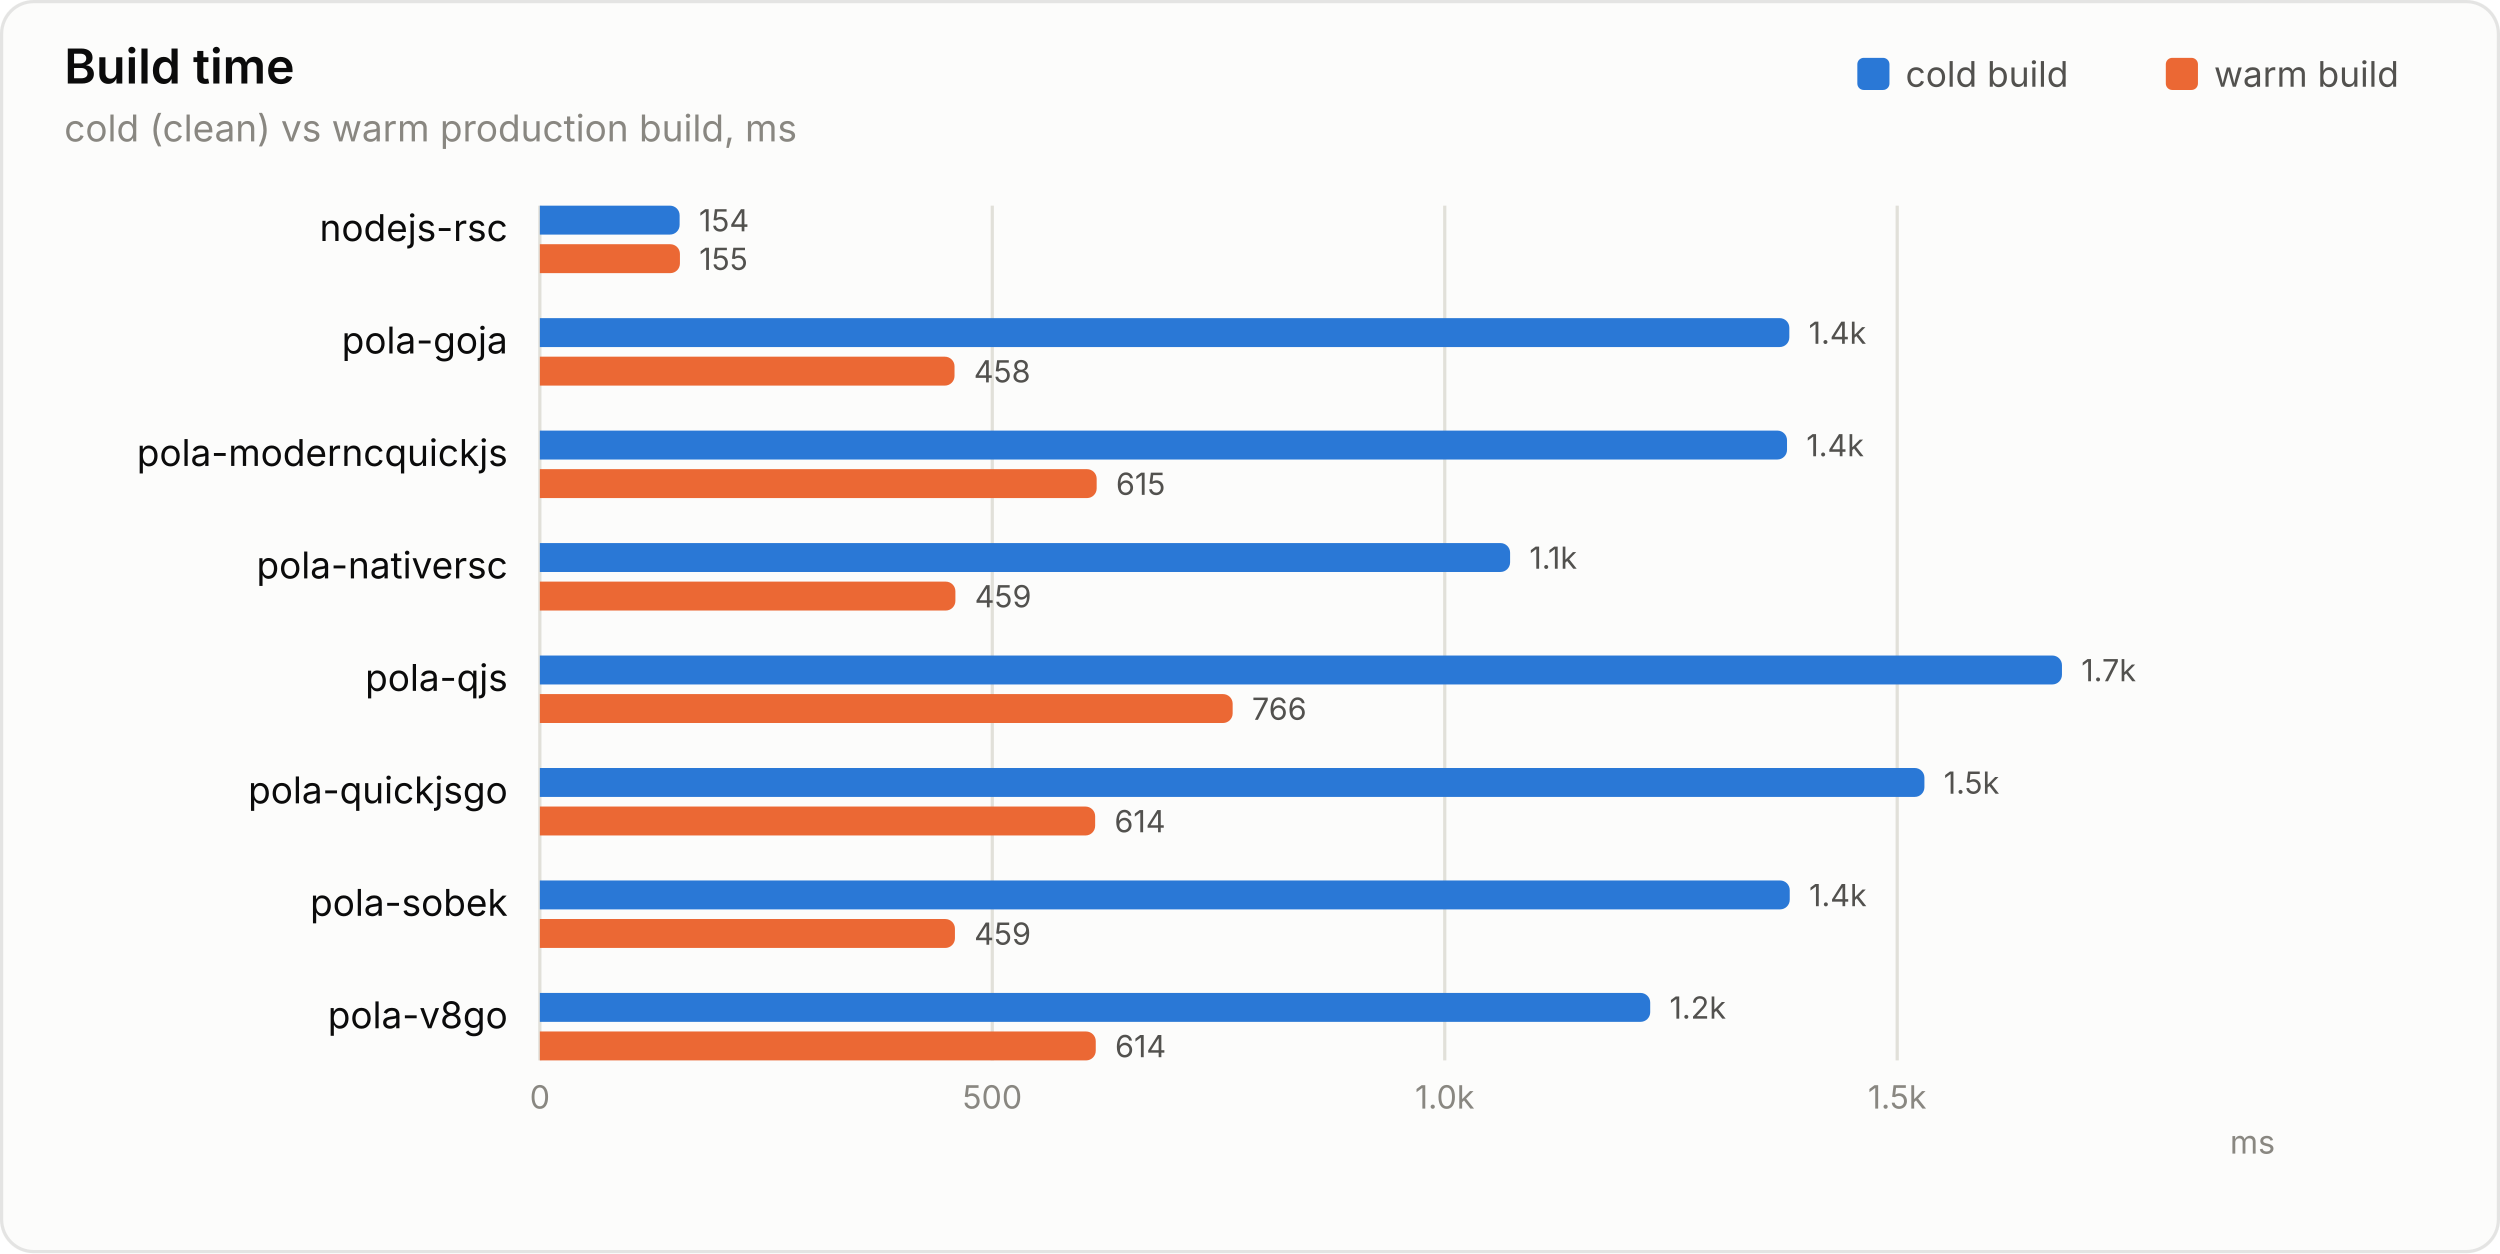
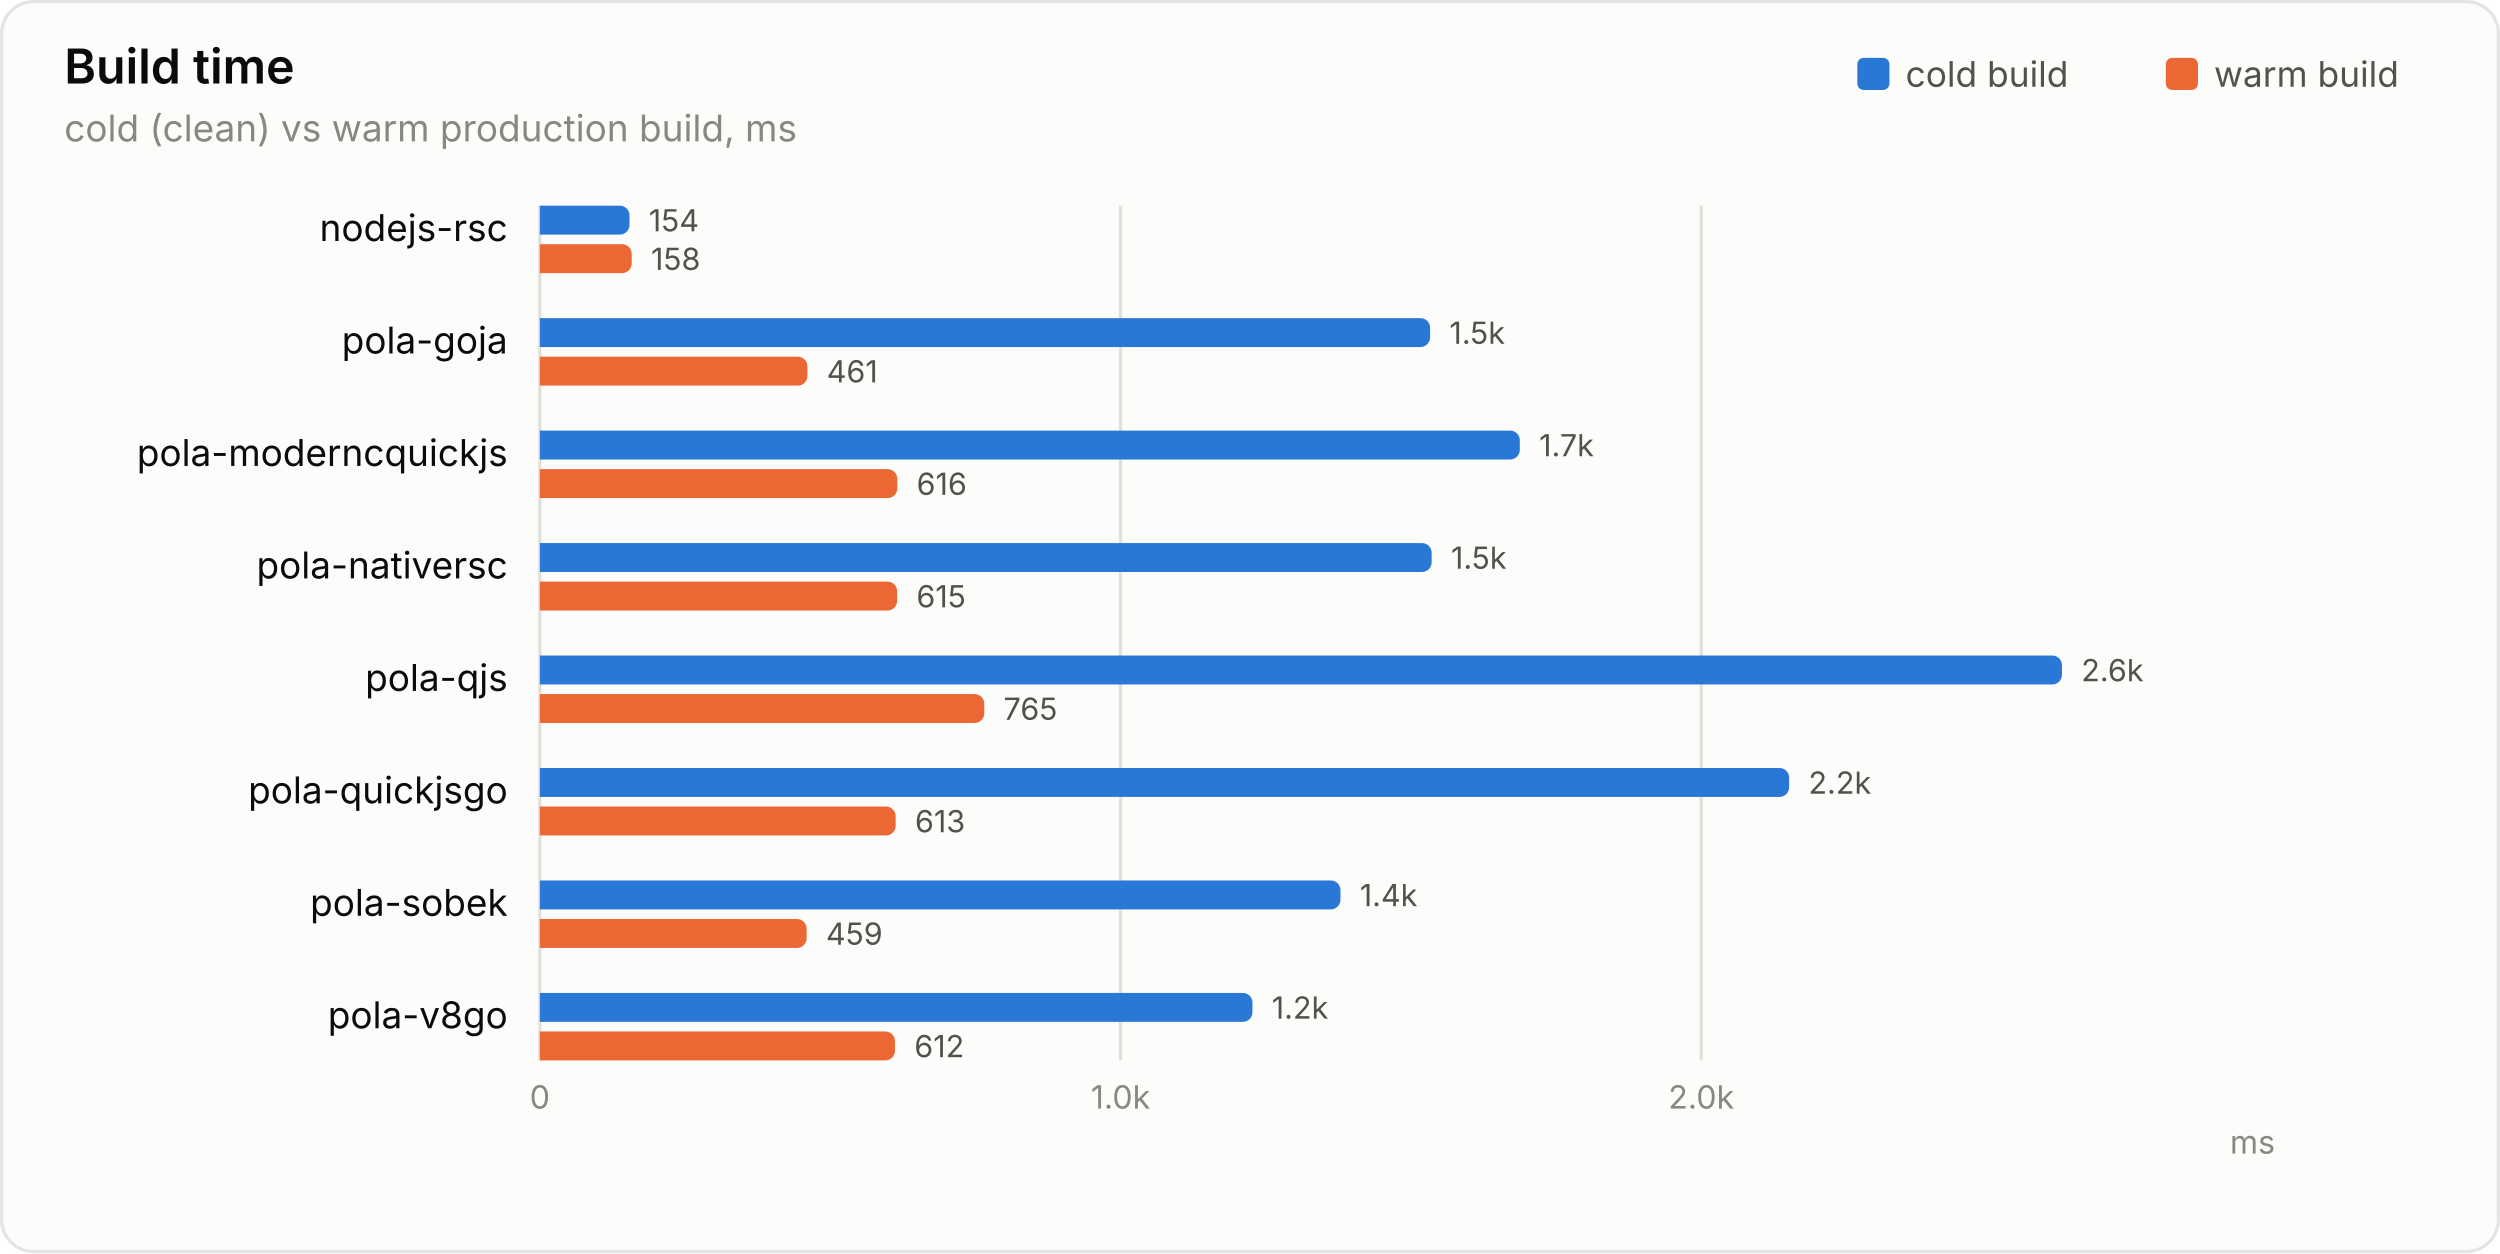
<svg xmlns="http://www.w3.org/2000/svg" width="778" height="390" viewBox="0 0 778 390" font-family="system-ui, -apple-system, &quot;Segoe UI&quot;, sans-serif">
  <rect x="0" y="0" width="778" height="390" rx="10" fill="#fcfcfb" />
  <rect x="0.5" y="0.5" width="777" height="389" rx="10" fill="none" stroke="rgba(11,11,11,0.10)" />
  <text x="20" y="26" font-size="15" font-weight="600" fill="#0b0b0b">Build time</text>
  <text x="20" y="44" font-size="11.5" fill="#898781">cold (clean) vs warm production build, ms</text>
  <g>
    <rect x="674" y="18" width="10" height="10" rx="2" fill="#eb6834" />
    <text x="689" y="27" font-size="11" fill="#52514e">warm build</text>
    <rect x="578" y="18" width="10" height="10" rx="2" fill="#2a78d6" />
    <text x="593" y="27" font-size="11" fill="#52514e">cold build</text>
  </g>
  <g transform="translate(20,64)">
    <line x1="148" y1="0" x2="148" y2="266" stroke="#e1e0d9" />
    <text x="148" y="281" font-size="10" fill="#898781" text-anchor="middle" font-variant-numeric="tabular-nums">0</text>
-     <line x1="288.803" y1="0" x2="288.803" y2="266" stroke="#e1e0d9" />
-     <text x="288.803" y="281" font-size="10" fill="#898781" text-anchor="middle" font-variant-numeric="tabular-nums">500</text>
-     <line x1="429.605" y1="0" x2="429.605" y2="266" stroke="#e1e0d9" />
-     <text x="429.605" y="281" font-size="10" fill="#898781" text-anchor="middle" font-variant-numeric="tabular-nums">1.0k</text>
-     <line x1="570.408" y1="0" x2="570.408" y2="266" stroke="#e1e0d9" />
-     <text x="570.408" y="281" font-size="10" fill="#898781" text-anchor="middle" font-variant-numeric="tabular-nums">1.5k</text>
+     <line x1="328.71" y1="0" x2="328.71" y2="266" stroke="#e1e0d9" />
+     <text x="328.71" y="281" font-size="10" fill="#898781" text-anchor="middle" font-variant-numeric="tabular-nums">1.0k</text>
+     <line x1="509.42" y1="0" x2="509.42" y2="266" stroke="#e1e0d9" />
+     <text x="509.42" y="281" font-size="10" fill="#898781" text-anchor="middle" font-variant-numeric="tabular-nums">2.0k</text>
    <text x="688" y="295" font-size="10" fill="#898781" text-anchor="end">ms</text>
    <text x="138" y="11" font-size="11.5" fill="#0b0b0b" text-anchor="end">nodejs-rsc</text>
-     <path d="M148,0 h40.501 a3,3 0 0 1 3,3 v3 a3,3 0 0 1 -3,3 h-40.501 Z" fill="#2a78d6" />
-     <text x="197.501" y="8" font-size="9.5" fill="#52514e" font-variant-numeric="tabular-nums">154</text>
-     <path d="M148,12 h40.595 a3,3 0 0 1 3,3 v3 a3,3 0 0 1 -3,3 h-40.595 Z" fill="#eb6834" />
-     <text x="197.595" y="20" font-size="9.5" fill="#52514e" font-variant-numeric="tabular-nums">155</text>
+     <path d="M148,0 h24.899 a3,3 0 0 1 3,3 v3 a3,3 0 0 1 -3,3 h-24.899 Z" fill="#2a78d6" />
+     <text x="181.899" y="8" font-size="9.5" fill="#52514e" font-variant-numeric="tabular-nums">154</text>
+     <path d="M148,12 h25.587 a3,3 0 0 1 3,3 v3 a3,3 0 0 1 -3,3 h-25.587 Z" fill="#eb6834" />
+     <text x="182.587" y="20" font-size="9.5" fill="#52514e" font-variant-numeric="tabular-nums">158</text>
    <text x="138" y="46" font-size="11.5" fill="#0b0b0b" text-anchor="end">pola-goja</text>
-     <path d="M148,35 h385.84 a3,3 0 0 1 3,3 v3 a3,3 0 0 1 -3,3 h-385.84 Z" fill="#2a78d6" />
-     <text x="542.84" y="43" font-size="9.5" fill="#52514e" font-variant-numeric="tabular-nums">1.4k</text>
-     <path d="M148,47 h126.05 a3,3 0 0 1 3,3 v3 a3,3 0 0 1 -3,3 h-126.05 Z" fill="#eb6834" />
-     <text x="283.05" y="55" font-size="9.5" fill="#52514e" font-variant-numeric="tabular-nums">458</text>
+     <path d="M148,35 h274.044 a3,3 0 0 1 3,3 v3 a3,3 0 0 1 -3,3 h-274.044 Z" fill="#2a78d6" />
+     <text x="431.044" y="43" font-size="9.5" fill="#52514e" font-variant-numeric="tabular-nums">1.5k</text>
+     <path d="M148,47 h80.262 a3,3 0 0 1 3,3 v3 a3,3 0 0 1 -3,3 h-80.262 Z" fill="#eb6834" />
+     <text x="237.262" y="55" font-size="9.5" fill="#52514e" font-variant-numeric="tabular-nums">461</text>
    <text x="138" y="81" font-size="11.5" fill="#0b0b0b" text-anchor="end">pola-moderncquickjs</text>
-     <path d="M148,70 h385.122 a3,3 0 0 1 3,3 v3 a3,3 0 0 1 -3,3 h-385.122 Z" fill="#2a78d6" />
-     <text x="542.122" y="78" font-size="9.5" fill="#52514e" font-variant-numeric="tabular-nums">1.4k</text>
-     <path d="M148,82 h170.284 a3,3 0 0 1 3,3 v3 a3,3 0 0 1 -3,3 h-170.284 Z" fill="#eb6834" />
-     <text x="327.284" y="90" font-size="9.5" fill="#52514e" font-variant-numeric="tabular-nums">615</text>
+     <path d="M148,70 h301.964 a3,3 0 0 1 3,3 v3 a3,3 0 0 1 -3,3 h-301.964 Z" fill="#2a78d6" />
+     <text x="458.964" y="78" font-size="9.5" fill="#52514e" font-variant-numeric="tabular-nums">1.7k</text>
+     <path d="M148,82 h108.238 a3,3 0 0 1 3,3 v3 a3,3 0 0 1 -3,3 h-108.238 Z" fill="#eb6834" />
+     <text x="265.238" y="90" font-size="9.5" fill="#52514e" font-variant-numeric="tabular-nums">616</text>
    <text x="138" y="116" font-size="11.5" fill="#0b0b0b" text-anchor="end">pola-nativersc</text>
-     <path d="M148,105 h298.942 a3,3 0 0 1 3,3 v3 a3,3 0 0 1 -3,3 h-298.942 Z" fill="#2a78d6" />
-     <text x="455.942" y="113" font-size="9.5" fill="#52514e" font-variant-numeric="tabular-nums">1.1k</text>
-     <path d="M148,117 h126.32 a3,3 0 0 1 3,3 v3 a3,3 0 0 1 -3,3 h-126.32 Z" fill="#eb6834" />
-     <text x="283.32" y="125" font-size="9.5" fill="#52514e" font-variant-numeric="tabular-nums">459</text>
+     <path d="M148,105 h274.53 a3,3 0 0 1 3,3 v3 a3,3 0 0 1 -3,3 h-274.53 Z" fill="#2a78d6" />
+     <text x="431.53" y="113" font-size="9.5" fill="#52514e" font-variant-numeric="tabular-nums">1.5k</text>
+     <path d="M148,117 h108.18 a3,3 0 0 1 3,3 v3 a3,3 0 0 1 -3,3 h-108.18 Z" fill="#eb6834" />
+     <text x="265.18" y="125" font-size="9.5" fill="#52514e" font-variant-numeric="tabular-nums">615</text>
    <text x="138" y="151" font-size="11.5" fill="#0b0b0b" text-anchor="end">pola-qjs</text>
    <path d="M148,140 h470.684 a3,3 0 0 1 3,3 v3 a3,3 0 0 1 -3,3 h-470.684 Z" fill="#2a78d6" />
-     <text x="627.684" y="148" font-size="9.5" fill="#52514e" font-variant-numeric="tabular-nums">1.7k</text>
-     <path d="M148,152 h212.604 a3,3 0 0 1 3,3 v3 a3,3 0 0 1 -3,3 h-212.604 Z" fill="#eb6834" />
-     <text x="369.604" y="160" font-size="9.5" fill="#52514e" font-variant-numeric="tabular-nums">766</text>
+     <text x="627.684" y="148" font-size="9.5" fill="#52514e" font-variant-numeric="tabular-nums">2.6k</text>
+     <path d="M148,152 h135.307 a3,3 0 0 1 3,3 v3 a3,3 0 0 1 -3,3 h-135.307 Z" fill="#eb6834" />
+     <text x="292.307" y="160" font-size="9.5" fill="#52514e" font-variant-numeric="tabular-nums">765</text>
    <text x="138" y="186" font-size="11.5" fill="#0b0b0b" text-anchor="end">pola-quickjsgo</text>
-     <path d="M148,175 h427.878 a3,3 0 0 1 3,3 v3 a3,3 0 0 1 -3,3 h-427.878 Z" fill="#2a78d6" />
-     <text x="584.878" y="183" font-size="9.5" fill="#52514e" font-variant-numeric="tabular-nums">1.5k</text>
-     <path d="M148,187 h169.811 a3,3 0 0 1 3,3 v3 a3,3 0 0 1 -3,3 h-169.811 Z" fill="#eb6834" />
-     <text x="326.811" y="195" font-size="9.5" fill="#52514e" font-variant-numeric="tabular-nums">614</text>
+     <path d="M148,175 h385.784 a3,3 0 0 1 3,3 v3 a3,3 0 0 1 -3,3 h-385.784 Z" fill="#2a78d6" />
+     <text x="542.784" y="183" font-size="9.5" fill="#52514e" font-variant-numeric="tabular-nums">2.2k</text>
+     <path d="M148,187 h107.736 a3,3 0 0 1 3,3 v3 a3,3 0 0 1 -3,3 h-107.736 Z" fill="#eb6834" />
+     <text x="264.736" y="195" font-size="9.5" fill="#52514e" font-variant-numeric="tabular-nums">613</text>
    <text x="138" y="221" font-size="11.5" fill="#0b0b0b" text-anchor="end">pola-sobek</text>
-     <path d="M148,210 h385.967 a3,3 0 0 1 3,3 v3 a3,3 0 0 1 -3,3 h-385.967 Z" fill="#2a78d6" />
-     <text x="542.967" y="218" font-size="9.5" fill="#52514e" font-variant-numeric="tabular-nums">1.4k</text>
-     <path d="M148,222 h126.177 a3,3 0 0 1 3,3 v3 a3,3 0 0 1 -3,3 h-126.177 Z" fill="#eb6834" />
-     <text x="283.177" y="230" font-size="9.5" fill="#52514e" font-variant-numeric="tabular-nums">459</text>
+     <path d="M148,210 h246.152 a3,3 0 0 1 3,3 v3 a3,3 0 0 1 -3,3 h-246.152 Z" fill="#2a78d6" />
+     <text x="403.152" y="218" font-size="9.5" fill="#52514e" font-variant-numeric="tabular-nums">1.4k</text>
+     <path d="M148,222 h80.022 a3,3 0 0 1 3,3 v3 a3,3 0 0 1 -3,3 h-80.022 Z" fill="#eb6834" />
+     <text x="237.022" y="230" font-size="9.5" fill="#52514e" font-variant-numeric="tabular-nums">459</text>
    <text x="138" y="256" font-size="11.5" fill="#0b0b0b" text-anchor="end">pola-v8go</text>
-     <path d="M148,245 h342.544 a3,3 0 0 1 3,3 v3 a3,3 0 0 1 -3,3 h-342.544 Z" fill="#2a78d6" />
-     <text x="499.544" y="253" font-size="9.5" fill="#52514e" font-variant-numeric="tabular-nums">1.2k</text>
-     <path d="M148,257 h169.999 a3,3 0 0 1 3,3 v3 a3,3 0 0 1 -3,3 h-169.999 Z" fill="#eb6834" />
-     <text x="326.999" y="265" font-size="9.5" fill="#52514e" font-variant-numeric="tabular-nums">614</text>
+     <path d="M148,245 h218.761 a3,3 0 0 1 3,3 v3 a3,3 0 0 1 -3,3 h-218.761 Z" fill="#2a78d6" />
+     <text x="375.761" y="253" font-size="9.5" fill="#52514e" font-variant-numeric="tabular-nums">1.2k</text>
+     <path d="M148,257 h107.523 a3,3 0 0 1 3,3 v3 a3,3 0 0 1 -3,3 h-107.523 Z" fill="#eb6834" />
+     <text x="264.523" y="265" font-size="9.5" fill="#52514e" font-variant-numeric="tabular-nums">612</text>
  </g>
</svg>
